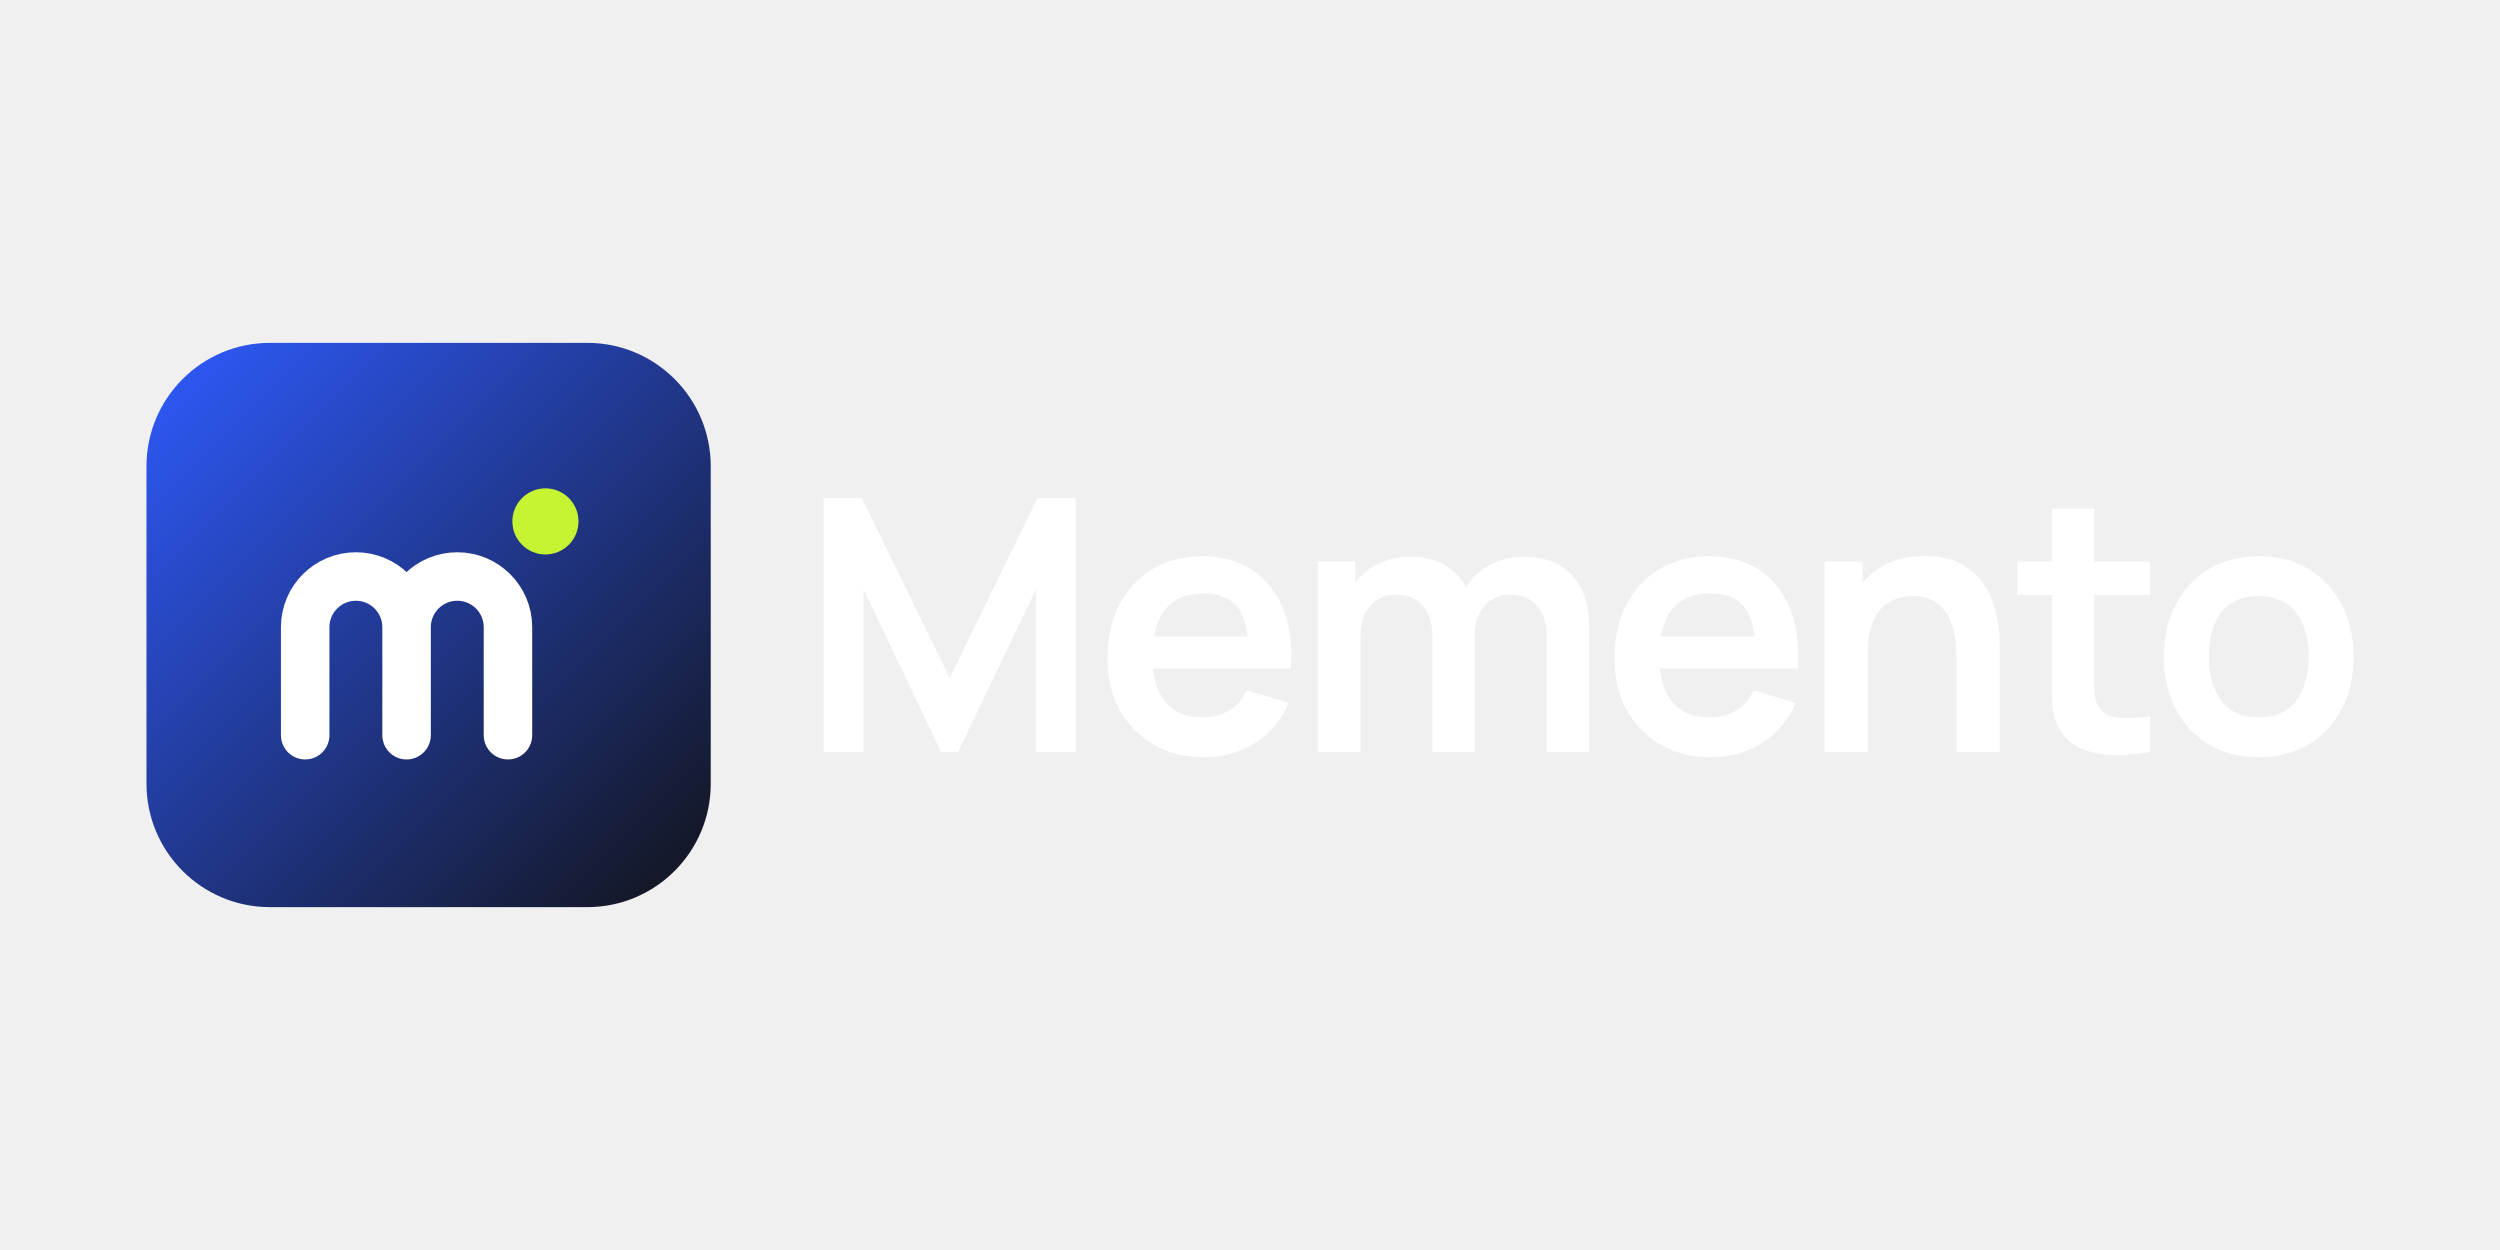
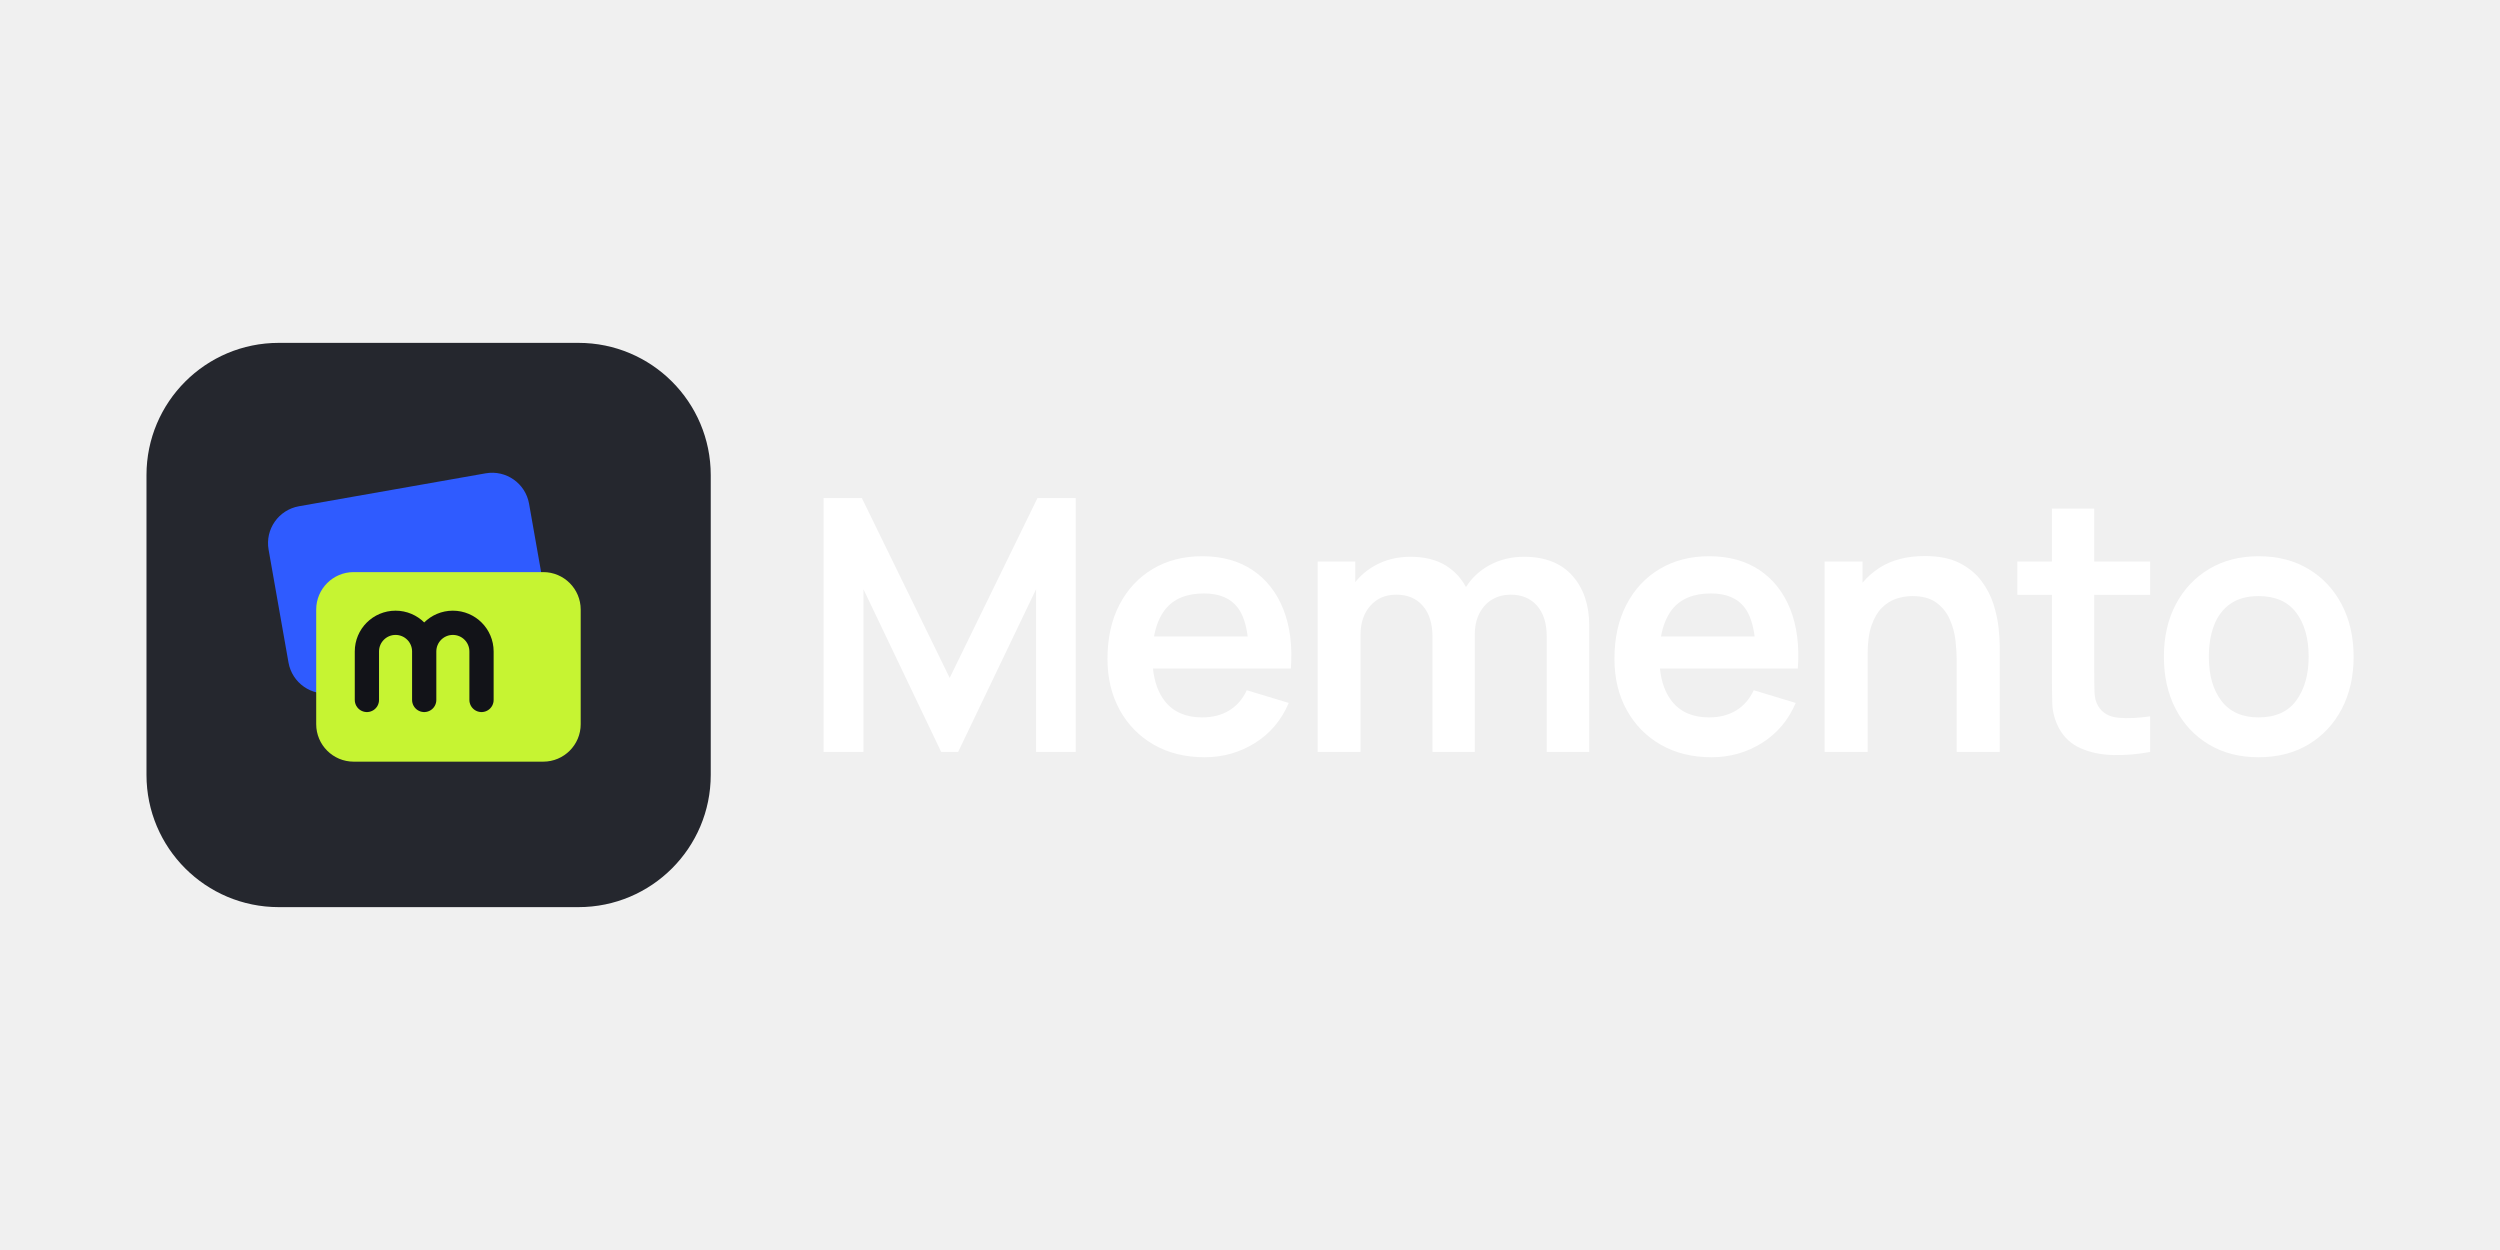
<svg xmlns="http://www.w3.org/2000/svg" viewBox="0 0 1024 512">
  <g transform="translate(60.0 256.0) scale(0.963)">
    <svg id="icon" x="0" y="-120" width="240" height="240" viewBox="0 0 512 512">
-       <defs>
-         <linearGradient id="g" x1="0" y1="0" x2="1" y2="1">
-           <stop offset="0" stop-color="#2F5BFF" />
-           <stop offset="1" stop-color="#121318" />
-         </linearGradient>
-       </defs>
-       <rect id="bg" width="512" height="512" rx="112" fill="url(#g)" />
-       <g id="icon" transform="translate(-20 -6)">
-         <path d="M164 362V264A46 46 0 0 1 256 264V362M256 264A46 46 0 0 1 348 264V362" fill="none" stroke="#FFFFFF" stroke-width="44" stroke-linecap="round" stroke-linejoin="round" />
-         <circle cx="382" cy="168" r="30" fill="#C6F432" />
+       <rect id="bg" width="512" height="512" rx="120" fill="#25272E" />
+       <g>
+         <rect x="118" y="132" width="240" height="172" rx="34" fill="#2F5BFF" transform="rotate(-10 238 218)" />
+         <rect x="154" y="208" width="240" height="172" rx="34" fill="#C6F432" />
+         <path d="M200 324v-44a26 26 0 0 1 52 0v44M252 280a26 26 0 0 1 52 0v44" fill="none" stroke="#121318" stroke-width="22" stroke-linecap="round" />
      </g>
    </svg>
    <g id="wordmark" fill="#FFFFFF" transform="translate(277.5 54.0)">
      <path d="M27.45 0L10.5 0L10.5 -108L26.77 -108L64.13 -31.5L101.47 -108L117.75 -108L117.75 0L100.88 0L100.88 -69.22L67.72 0L60.52 0L27.45 -69.22L27.45 0" />
      <path d="M172.57 2.25L172.57 2.25Q160.28 2.25 150.97 -3.07Q141.68 -8.4 136.46 -17.85Q131.25 -27.3 131.25 -39.6L131.25 -39.6Q131.25 -52.88 136.35 -62.66Q141.45 -72.45 150.53 -77.85Q159.6 -83.25 171.53 -83.25L171.53 -83.25Q184.13 -83.25 192.94 -77.36Q201.75 -71.47 206.02 -60.75Q210.3 -50.02 209.25 -35.48L209.25 -35.48L150.6 -35.48Q151.5 -26.77 155.78 -21.45L155.78 -21.45Q161.18 -14.7 171.53 -14.7L171.53 -14.7Q178.2 -14.7 183.04 -17.66Q187.88 -20.63 190.5 -26.25L190.5 -26.25L208.35 -20.85Q203.7 -9.9 193.99 -3.82Q184.28 2.25 172.57 2.25M151.05 -49.13L190.88 -49.13Q189.9 -57 186.68 -61.35L186.68 -61.35Q182.1 -67.42 172.28 -67.42L172.28 -67.42Q161.18 -67.42 155.78 -60.6L155.78 -60.6Q152.32 -56.17 151.05 -49.13L151.05 -49.13" />
      <path d="M336.15 0L318.07 0L318.07 -49.2Q318.07 -57.52 313.95 -62.21Q309.82 -66.9 302.77 -66.9L302.77 -66.9Q298.43 -66.9 294.98 -64.91Q291.52 -62.92 289.5 -59.06Q287.48 -55.2 287.48 -49.88L287.48 -49.88L287.48 0L269.48 0L269.48 -48.98Q269.48 -57.45 265.35 -62.17Q261.23 -66.9 254.1 -66.9L254.1 -66.9Q247.2 -66.9 243.04 -62.17Q238.88 -57.45 238.88 -49.88L238.88 -49.88L238.88 0L220.65 0L220.65 -81L236.63 -81L236.63 -72.22Q240.08 -76.58 245.25 -79.42L245.25 -79.42Q251.85 -83.02 260.1 -83.02L260.1 -83.02Q269.18 -83.02 275.32 -79.2L275.32 -79.2Q280.73 -75.75 283.73 -70.13L283.73 -70.13Q287.48 -76.05 293.7 -79.42L293.7 -79.42Q300.3 -83.02 308.4 -83.02L308.4 -83.02Q321.82 -83.02 328.99 -74.96Q336.15 -66.9 336.15 -53.77L336.15 -53.77L336.15 0" />
      <path d="M388.2 2.25L388.2 2.25Q375.9 2.25 366.6 -3.07Q357.3 -8.4 352.09 -17.85Q346.88 -27.3 346.88 -39.6L346.88 -39.6Q346.88 -52.88 351.98 -62.66Q357.07 -72.45 366.15 -77.85Q375.23 -83.25 387.15 -83.25L387.15 -83.25Q399.75 -83.25 408.56 -77.36Q417.38 -71.47 421.65 -60.75Q425.93 -50.02 424.88 -35.48L424.88 -35.48L366.23 -35.48Q367.13 -26.77 371.4 -21.45L371.4 -21.45Q376.8 -14.7 387.15 -14.7L387.15 -14.7Q393.82 -14.7 398.66 -17.66Q403.5 -20.63 406.13 -26.25L406.13 -26.25L423.98 -20.85Q419.32 -9.9 409.61 -3.82Q399.9 2.25 388.2 2.25M366.68 -49.13L406.5 -49.13Q405.52 -57 402.3 -61.35L402.3 -61.35Q397.73 -67.42 387.9 -67.42L387.9 -67.42Q376.8 -67.42 371.4 -60.6L371.4 -60.6Q367.95 -56.17 366.68 -49.13L366.68 -49.13" />
      <path d="M510.75 0L492.45 0L492.45 -39Q492.45 -42.82 491.93 -47.48Q491.4 -52.13 489.49 -56.44Q487.57 -60.75 483.79 -63.52Q480 -66.3 473.55 -66.3L473.55 -66.3Q470.1 -66.3 466.73 -65.17Q463.35 -64.05 460.61 -61.31Q457.88 -58.57 456.23 -53.81Q454.57 -49.05 454.57 -41.63L454.57 -41.63L454.57 0L436.28 0L436.28 -81L452.4 -81L452.4 -72Q455.48 -75.67 459.68 -78.38L459.68 -78.38Q467.48 -83.33 478.88 -83.33L478.88 -83.33Q487.88 -83.33 493.73 -80.33Q499.57 -77.33 503.02 -72.67Q506.48 -68.02 508.13 -62.77Q509.77 -57.52 510.26 -52.84Q510.75 -48.15 510.75 -45.23L510.75 -45.23L510.75 0" />
      <path d="M574.73 -15.15L574.73 0Q566.7 1.5 559.01 1.31Q551.33 1.13 545.25 -1.54Q539.17 -4.2 536.02 -9.97L536.02 -9.97Q533.25 -15.22 533.1 -20.7Q532.95 -26.18 532.95 -33.07L532.95 -33.07L532.95 -66.83L518.25 -66.83L518.25 -81L532.95 -81L532.95 -103.5L550.95 -103.5L550.95 -81L574.73 -81L574.73 -66.83L550.95 -66.83L550.95 -34.13Q550.95 -29.25 551.06 -25.57Q551.17 -21.9 552.6 -19.57L552.6 -19.57Q555.3 -15.07 561.23 -14.55Q567.15 -14.03 574.73 -15.15L574.73 -15.15" />
      <path d="M620.85 2.25L620.85 2.25Q608.7 2.25 599.63 -3.23Q590.55 -8.7 585.56 -18.34Q580.58 -27.97 580.58 -40.5L580.58 -40.5Q580.58 -53.25 585.68 -62.85Q590.78 -72.45 599.85 -77.85Q608.93 -83.25 620.85 -83.25L620.85 -83.25Q633.08 -83.25 642.15 -77.77Q651.23 -72.3 656.25 -62.66Q661.28 -53.02 661.28 -40.5L661.28 -40.5Q661.28 -27.9 656.21 -18.26Q651.15 -8.63 642.08 -3.19Q633 2.25 620.85 2.25M620.85 -14.7L620.85 -14.7Q631.65 -14.7 636.9 -21.9Q642.15 -29.1 642.15 -40.5L642.15 -40.5Q642.15 -52.27 636.83 -59.29Q631.5 -66.3 620.85 -66.3L620.85 -66.3Q613.58 -66.3 608.89 -63.04Q604.2 -59.77 601.95 -53.96Q599.7 -48.15 599.7 -40.5L599.7 -40.5Q599.7 -28.72 605.06 -21.71Q610.43 -14.7 620.85 -14.7" />
    </g>
  </g>
</svg>
